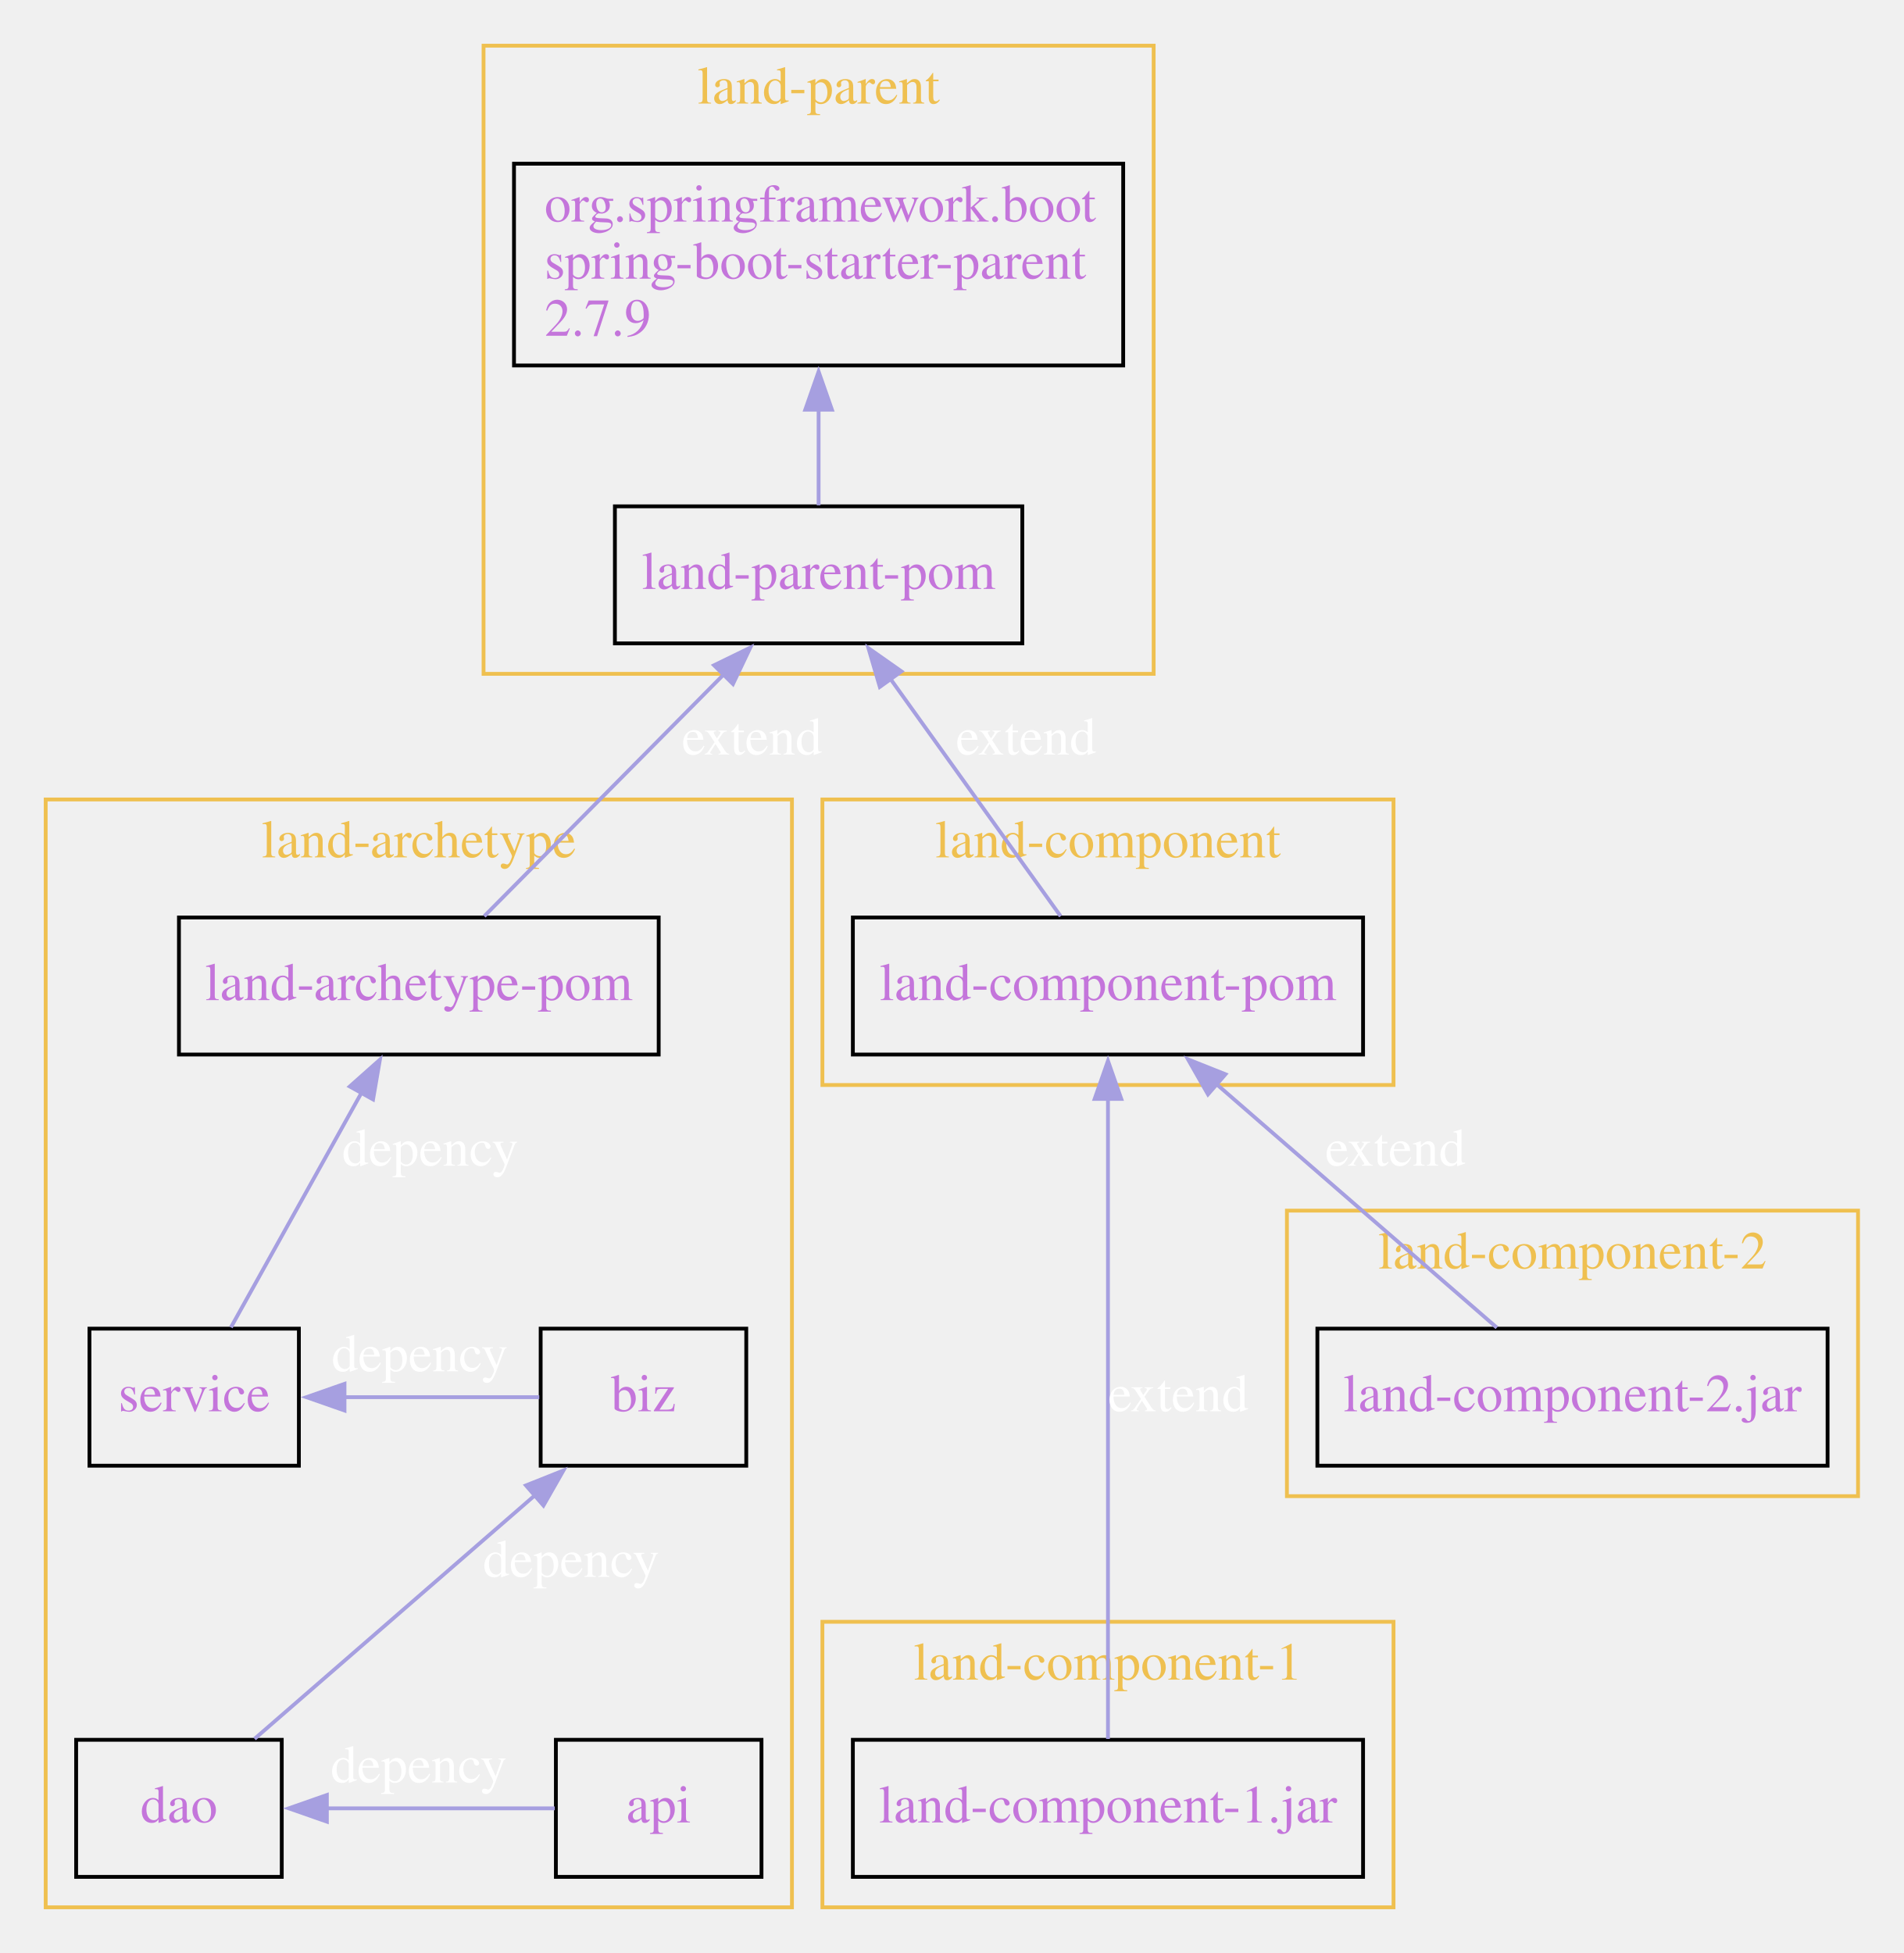
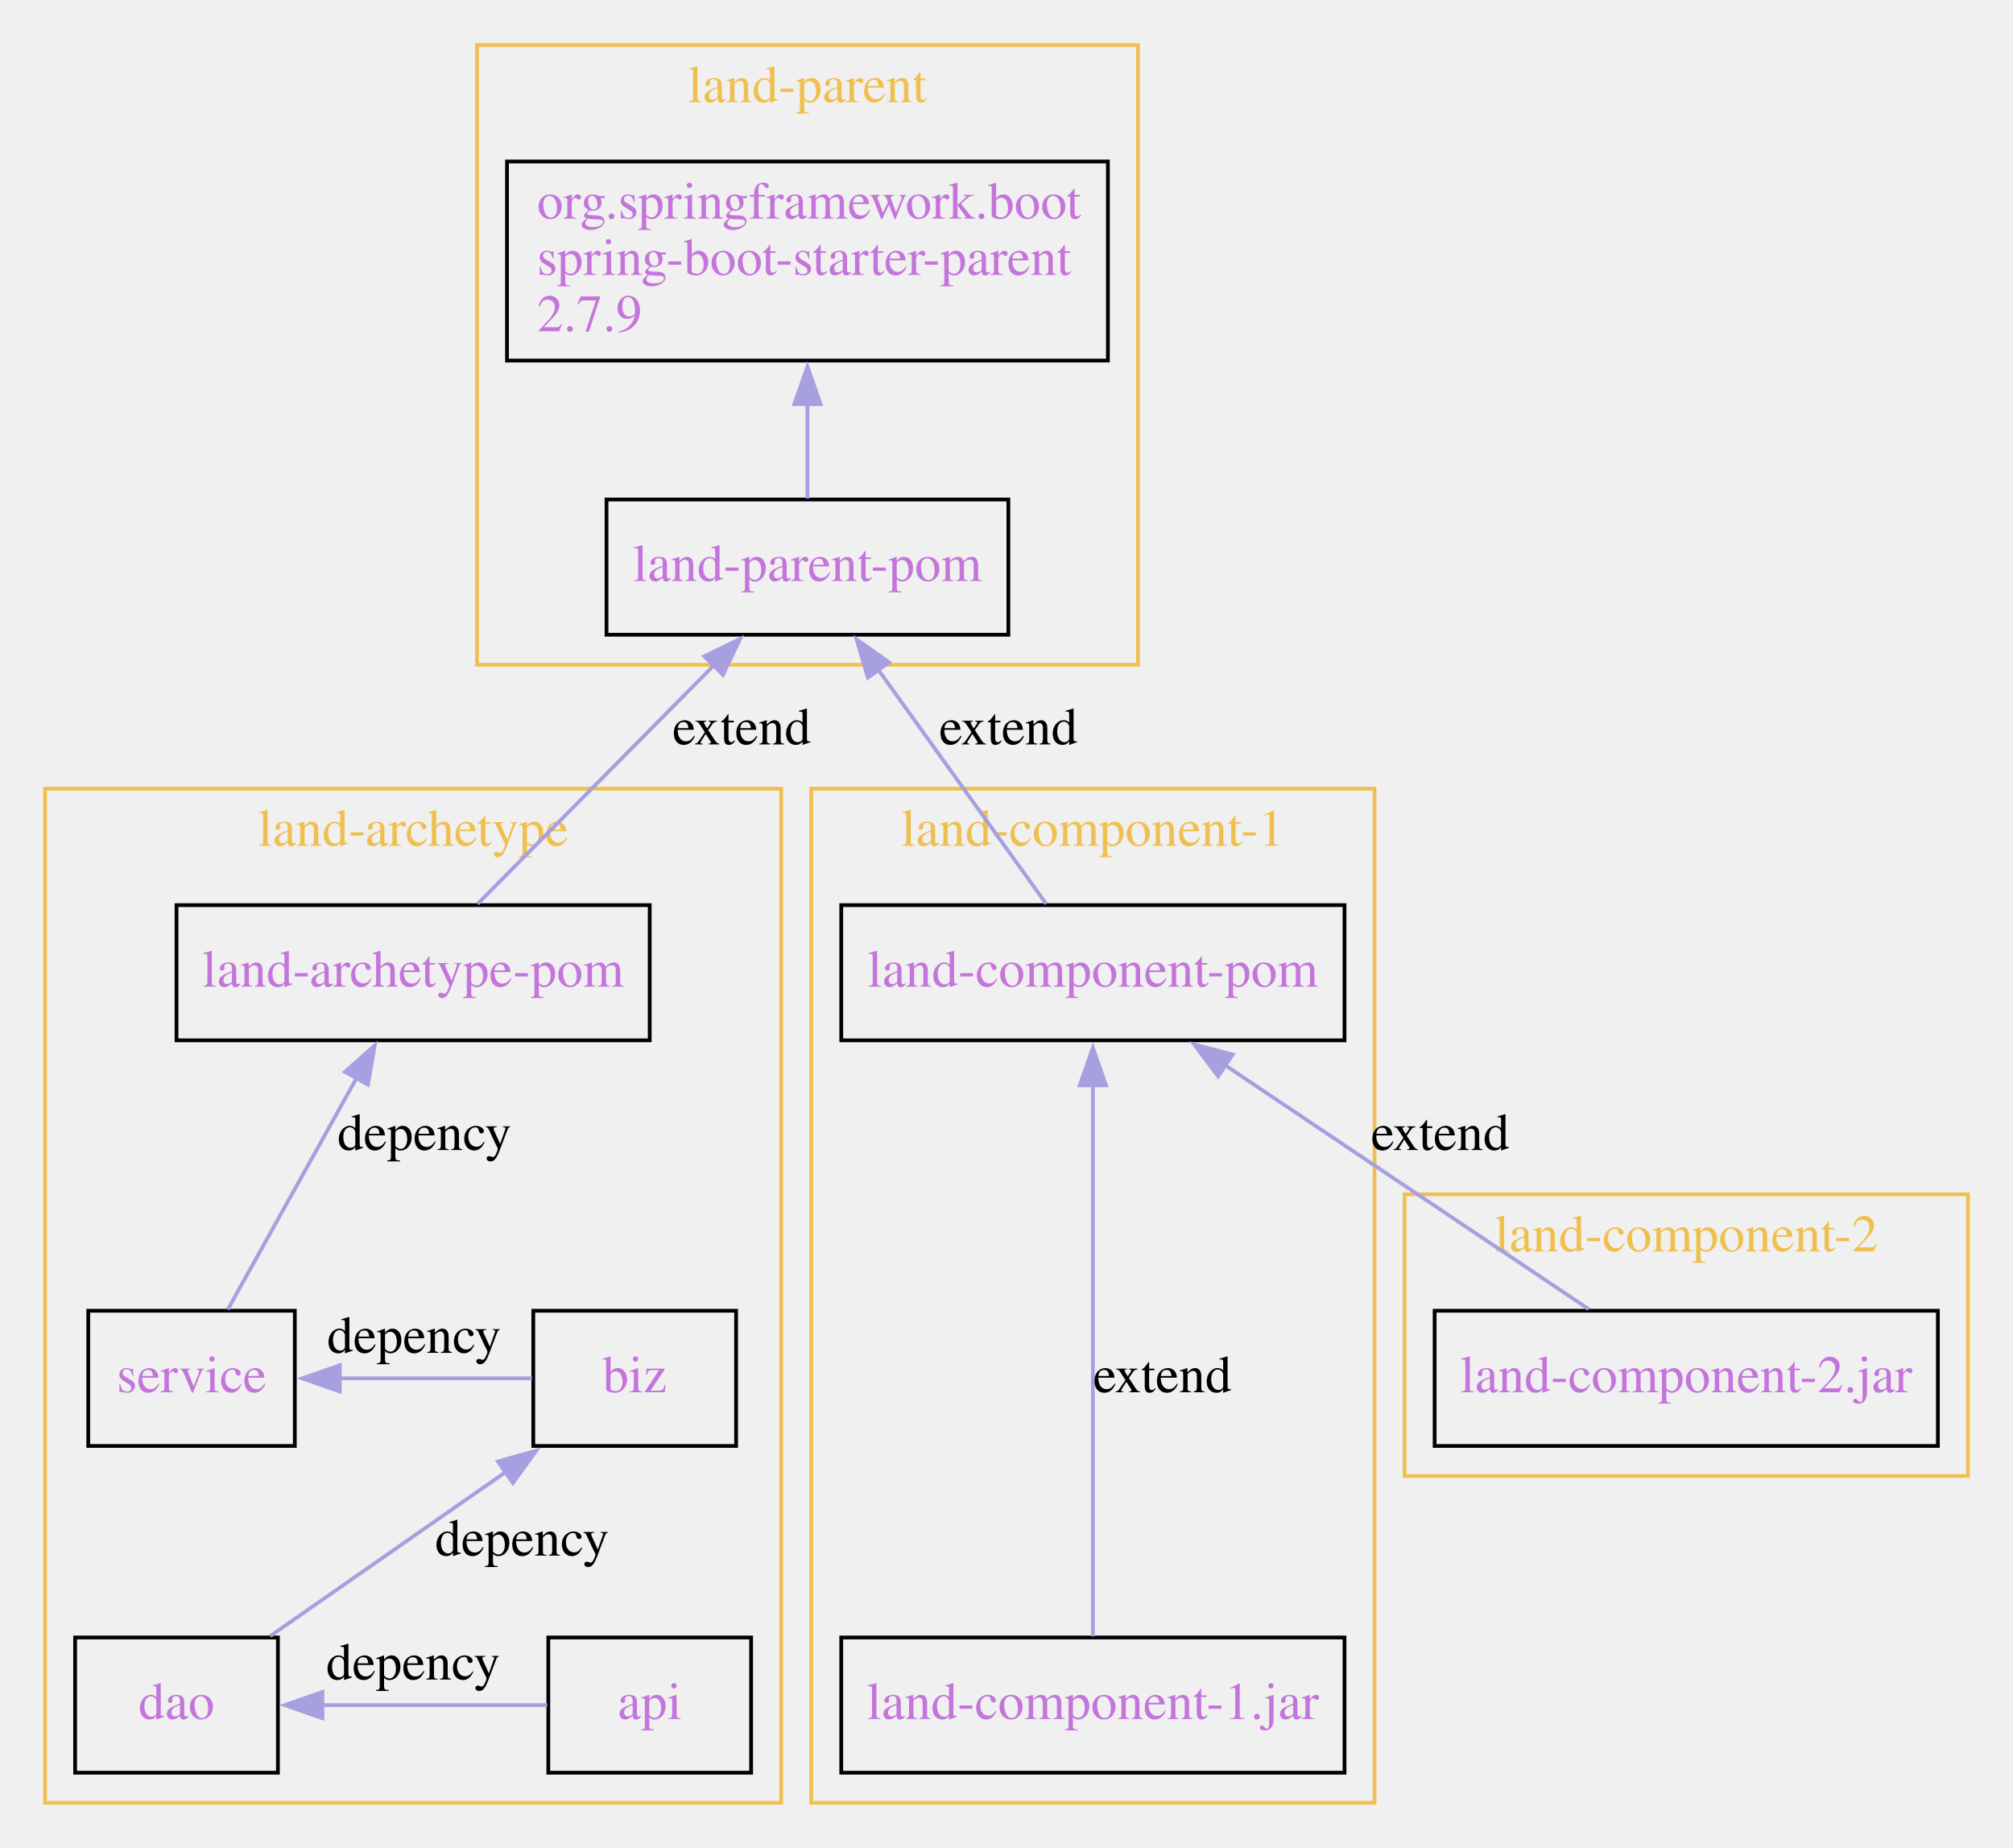
- <svg xmlns="http://www.w3.org/2000/svg" width="500pt" height="513pt" viewBox="0.00 0.00 500.00 513.00">
-   <g id="graph0" class="graph" transform="scale(1 1) rotate(0) translate(4 509)">
+ <svg xmlns="http://www.w3.org/2000/svg" width="536pt" height="492pt" viewBox="0.00 0.00 536.00 492.00">
+   <g id="graph0" class="graph" transform="scale(1 1) rotate(0) translate(4 488)">
+     <g id="clust7" class="cluster">
+       <polygon fill="none" stroke="#efc050" points="212,-8 212,-278 362,-278 362,-8 212,-8" />
+       <text text-anchor="middle" x="287" y="-262.8" font-family="Times,serif" font-size="14.00" fill="#efc050">land-component-1</text>
+     </g>
+     <g id="clust8" class="cluster">
+       <polygon fill="none" stroke="#efc050" points="370,-95 370,-170 520,-170 520,-95 370,-95" />
+       <text text-anchor="middle" x="445" y="-154.8" font-family="Times,serif" font-size="14.00" fill="#efc050">land-component-2</text>
+     </g>
    <g id="clust1" class="cluster">
-       <polygon fill="none" stroke="#efc050" points="8,-8 8,-299 204,-299 204,-8 8,-8" />
-       <text text-anchor="middle" x="106" y="-283.8" font-family="Times,serif" font-size="14.00" fill="#efc050">land-archetype</text>
+       <polygon fill="none" stroke="#efc050" points="8,-8 8,-278 204,-278 204,-8 8,-8" />
+       <text text-anchor="middle" x="106" y="-262.8" font-family="Times,serif" font-size="14.00" fill="#efc050">land-archetype</text>
    </g>
    <g id="clust4" class="cluster">
-       <polygon fill="none" stroke="#efc050" points="123,-332 123,-497 299,-497 299,-332 123,-332" />
-       <text text-anchor="middle" x="211" y="-481.8" font-family="Times,serif" font-size="14.00" fill="#efc050">land-parent</text>
-     </g>
-     <g id="clust6" class="cluster">
-       <polygon fill="none" stroke="#efc050" points="212,-224 212,-299 362,-299 362,-224 212,-224" />
-       <text text-anchor="middle" x="287" y="-283.8" font-family="Times,serif" font-size="14.00" fill="#efc050">land-component</text>
-     </g>
-     <g id="clust7" class="cluster">
-       <polygon fill="none" stroke="#efc050" points="212,-8 212,-83 362,-83 362,-8 212,-8" />
-       <text text-anchor="middle" x="287" y="-67.8" font-family="Times,serif" font-size="14.00" fill="#efc050">land-component-1</text>
-     </g>
-     <g id="clust8" class="cluster">
-       <polygon fill="none" stroke="#efc050" points="334,-116 334,-191 484,-191 484,-116 334,-116" />
-       <text text-anchor="middle" x="409" y="-175.8" font-family="Times,serif" font-size="14.00" fill="#efc050">land-component-2</text>
+       <polygon fill="none" stroke="#efc050" points="123,-311 123,-476 299,-476 299,-311 123,-311" />
+       <text text-anchor="middle" x="211" y="-460.8" font-family="Times,serif" font-size="14.00" fill="#efc050">land-parent</text>
    </g>
    <g id="node1" class="node">
-       <polygon fill="none" stroke="black" points="74.5,-160 19.5,-160 19.5,-124 74.5,-124 74.5,-160" />
-       <text text-anchor="middle" x="47" y="-138.3" font-family="Times,serif" font-size="14.00" fill="#c475db">service</text>
+       <polygon fill="none" stroke="black" points="74.5,-139 19.5,-139 19.5,-103 74.5,-103 74.5,-139" />
+       <text text-anchor="middle" x="47" y="-117.3" font-family="Times,serif" font-size="14.00" fill="#c475db">service</text>
    </g>
    <g id="node3" class="node">
-       <polygon fill="none" stroke="black" points="192,-160 138,-160 138,-124 192,-124 192,-160" />
-       <text text-anchor="middle" x="165" y="-138.3" font-family="Times,serif" font-size="14.00" fill="#c475db">biz</text>
+       <polygon fill="none" stroke="black" points="192,-139 138,-139 138,-103 192,-103 192,-139" />
+       <text text-anchor="middle" x="165" y="-117.3" font-family="Times,serif" font-size="14.00" fill="#c475db">biz</text>
    </g>
    <g id="edge2" class="edge">
-       <path fill="none" stroke="#a69fe0" d="M86.17,-142C103.04,-142 122.35,-142 137.64,-142" />
-       <polygon fill="#a69fe0" stroke="#a69fe0" points="86.48,-138.5 76.48,-142 86.48,-145.5 86.48,-138.5" />
-       <text text-anchor="middle" x="106.25" y="-148.8" font-family="Times,serif" font-size="14.00" fill="white">depency</text>
+       <path fill="none" stroke="#a69fe0" d="M86.17,-121C103.04,-121 122.35,-121 137.64,-121" />
+       <polygon fill="#a69fe0" stroke="#a69fe0" points="86.48,-117.5 76.48,-121 86.48,-124.5 86.48,-117.5" />
+       <text text-anchor="middle" x="106.25" y="-127.8" font-family="Times,serif" font-size="14.00">depency</text>
    </g>
    <g id="node2" class="node">
-       <polygon fill="none" stroke="black" points="169,-268 43,-268 43,-232 169,-232 169,-268" />
-       <text text-anchor="middle" x="106" y="-246.3" font-family="Times,serif" font-size="14.00" fill="#c475db">land-archetype-pom</text>
+       <polygon fill="none" stroke="black" points="169,-247 43,-247 43,-211 169,-211 169,-247" />
+       <text text-anchor="middle" x="106" y="-225.3" font-family="Times,serif" font-size="14.00" fill="#c475db">land-archetype-pom</text>
    </g>
    <g id="edge1" class="edge">
-       <path fill="none" stroke="#a69fe0" d="M90.93,-221.93C80.15,-202.55 65.95,-177.04 56.65,-160.34" />
-       <polygon fill="#a69fe0" stroke="#a69fe0" points="87.86,-223.61 95.78,-230.65 93.98,-220.21 87.86,-223.61" />
-       <text text-anchor="middle" x="109" y="-202.8" font-family="Times,serif" font-size="14.00" fill="white">depency</text>
+       <path fill="none" stroke="#a69fe0" d="M90.93,-200.93C80.15,-181.55 65.95,-156.04 56.65,-139.34" />
+       <polygon fill="#a69fe0" stroke="#a69fe0" points="87.86,-202.61 95.78,-209.65 93.98,-199.21 87.86,-202.61" />
+       <text text-anchor="middle" x="109" y="-181.8" font-family="Times,serif" font-size="14.00">depency</text>
    </g>
    <g id="node4" class="node">
      <polygon fill="none" stroke="black" points="70,-52 16,-52 16,-16 70,-16 70,-52" />
      <text text-anchor="middle" x="43" y="-30.3" font-family="Times,serif" font-size="14.00" fill="#c475db">dao</text>
    </g>
    <g id="edge3" class="edge">
-       <path fill="none" stroke="#a69fe0" d="M136.61,-116.33C113.99,-96.68 82.89,-69.66 62.86,-52.26" />
-       <polygon fill="#a69fe0" stroke="#a69fe0" points="134.14,-118.82 143.98,-122.74 138.73,-113.54 134.14,-118.82" />
-       <text text-anchor="middle" x="146" y="-94.8" font-family="Times,serif" font-size="14.00" fill="white">depency</text>
+       <path fill="none" stroke="#a69fe0" d="M130.66,-96.07C110.71,-82.18 86.03,-64.98 67.95,-52.38" />
+       <polygon fill="#a69fe0" stroke="#a69fe0" points="128.57,-98.88 138.78,-101.73 132.57,-93.14 128.57,-98.88" />
+       <text text-anchor="middle" x="135" y="-73.8" font-family="Times,serif" font-size="14.00">depency</text>
    </g>
    <g id="node5" class="node">
      <polygon fill="none" stroke="black" points="196,-52 142,-52 142,-16 196,-16 196,-52" />
      <text text-anchor="middle" x="169" y="-30.3" font-family="Times,serif" font-size="14.00" fill="#c475db">api</text>
    </g>
    <g id="edge4" class="edge">
      <path fill="none" stroke="#a69fe0" d="M81.59,-34C101.03,-34 124.14,-34 141.71,-34" />
      <polygon fill="#a69fe0" stroke="#a69fe0" points="81.85,-30.5 71.85,-34 81.85,-37.5 81.85,-30.5" />
-       <text text-anchor="middle" x="106" y="-40.8" font-family="Times,serif" font-size="14.00" fill="white">depency</text>
+       <text text-anchor="middle" x="106" y="-40.8" font-family="Times,serif" font-size="14.00">depency</text>
    </g>
    <g id="node6" class="node">
-       <polygon fill="none" stroke="black" points="291,-466 131,-466 131,-413 291,-413 291,-466" />
-       <text text-anchor="start" x="139" y="-450.8" font-family="Times,serif" font-size="14.00" fill="#c475db">org.springframework.boot</text>
-       <text text-anchor="start" x="139" y="-435.8" font-family="Times,serif" font-size="14.00" fill="#c475db">spring-boot-starter-parent</text>
-       <text text-anchor="start" x="139" y="-420.8" font-family="Times,serif" font-size="14.00" fill="#c475db">2.7.9</text>
+       <polygon fill="none" stroke="black" points="291,-445 131,-445 131,-392 291,-392 291,-445" />
+       <text text-anchor="start" x="139" y="-429.8" font-family="Times,serif" font-size="14.00" fill="#c475db">org.springframework.boot</text>
+       <text text-anchor="start" x="139" y="-414.8" font-family="Times,serif" font-size="14.00" fill="#c475db">spring-boot-starter-parent</text>
+       <text text-anchor="start" x="139" y="-399.8" font-family="Times,serif" font-size="14.00" fill="#c475db">2.7.9</text>
    </g>
    <g id="node7" class="node">
-       <polygon fill="none" stroke="black" points="264.5,-376 157.5,-376 157.5,-340 264.5,-340 264.5,-376" />
-       <text text-anchor="middle" x="211" y="-354.3" font-family="Times,serif" font-size="14.00" fill="#c475db">land-parent-pom</text>
+       <polygon fill="none" stroke="black" points="264.5,-355 157.5,-355 157.5,-319 264.5,-319 264.5,-355" />
+       <text text-anchor="middle" x="211" y="-333.3" font-family="Times,serif" font-size="14.00" fill="#c475db">land-parent-pom</text>
    </g>
    <g id="edge5" class="edge">
-       <path fill="none" stroke="#a69fe0" d="M211,-401.55C211,-392.72 211,-383.7 211,-376.26" />
-       <polygon fill="#a69fe0" stroke="#a69fe0" points="207.5,-401.39 211,-411.39 214.5,-401.39 207.5,-401.39" />
+       <path fill="none" stroke="#a69fe0" d="M211,-380.55C211,-371.72 211,-362.7 211,-355.26" />
+       <polygon fill="#a69fe0" stroke="#a69fe0" points="207.5,-380.39 211,-390.39 214.5,-380.39 207.5,-380.39" />
    </g>
    <g id="edge6" class="edge">
-       <path fill="none" stroke="#a69fe0" d="M186.03,-331.79C166.64,-312.22 140.26,-285.58 123.18,-268.34" />
-       <polygon fill="#a69fe0" stroke="#a69fe0" points="183.54,-334.25 193.06,-338.89 188.51,-329.33 183.54,-334.25" />
-       <text text-anchor="middle" x="193.5" y="-310.8" font-family="Times,serif" font-size="14.00" fill="white">extend</text>
+       <path fill="none" stroke="#a69fe0" d="M186.03,-310.79C166.64,-291.22 140.26,-264.58 123.18,-247.34" />
+       <polygon fill="#a69fe0" stroke="#a69fe0" points="183.54,-313.25 193.06,-317.89 188.51,-308.33 183.54,-313.25" />
+       <text text-anchor="middle" x="193.5" y="-289.8" font-family="Times,serif" font-size="14.00">extend</text>
    </g>
    <g id="node8" class="node">
-       <polygon fill="none" stroke="black" points="354,-268 220,-268 220,-232 354,-232 354,-268" />
-       <text text-anchor="middle" x="287" y="-246.3" font-family="Times,serif" font-size="14.00" fill="#c475db">land-component-pom</text>
+       <polygon fill="none" stroke="black" points="354,-247 220,-247 220,-211 354,-211 354,-247" />
+       <text text-anchor="middle" x="287" y="-225.3" font-family="Times,serif" font-size="14.00" fill="#c475db">land-component-pom</text>
    </g>
    <g id="edge7" class="edge">
-       <path fill="none" stroke="#a69fe0" d="M229.83,-330.73C243.79,-311.26 262.43,-285.27 274.57,-268.34" />
-       <polygon fill="#a69fe0" stroke="#a69fe0" points="227.08,-328.57 224.09,-338.74 232.76,-332.65 227.08,-328.57" />
-       <text text-anchor="middle" x="265.5" y="-310.8" font-family="Times,serif" font-size="14.00" fill="white">extend</text>
+       <path fill="none" stroke="#a69fe0" d="M229.83,-309.73C243.79,-290.26 262.43,-264.27 274.57,-247.34" />
+       <polygon fill="#a69fe0" stroke="#a69fe0" points="227.08,-307.57 224.09,-317.74 232.76,-311.65 227.08,-307.57" />
+       <text text-anchor="middle" x="264.5" y="-289.8" font-family="Times,serif" font-size="14.00">extend</text>
    </g>
    <g id="node9" class="node">
      <polygon fill="none" stroke="black" points="354,-52 220,-52 220,-16 354,-16 354,-52" />
      <text text-anchor="middle" x="287" y="-30.3" font-family="Times,serif" font-size="14.00" fill="#c475db">land-component-1.jar</text>
    </g>
    <g id="edge8" class="edge">
-       <path fill="none" stroke="#a69fe0" d="M287,-220.57C287,-175.5 287,-89.01 287,-52.23" />
-       <polygon fill="#a69fe0" stroke="#a69fe0" points="283.5,-220.34 287,-230.34 290.5,-220.34 283.5,-220.34" />
-       <text text-anchor="middle" x="305.5" y="-138.3" font-family="Times,serif" font-size="14.00" fill="white">extend</text>
+       <path fill="none" stroke="#a69fe0" d="M287,-199.27C287,-158.61 287,-85.52 287,-52.29" />
+       <polygon fill="#a69fe0" stroke="#a69fe0" points="283.5,-199.02 287,-209.02 290.5,-199.02 283.5,-199.02" />
+       <text text-anchor="middle" x="305.5" y="-117.3" font-family="Times,serif" font-size="14.00">extend</text>
    </g>
    <g id="node10" class="node">
-       <polygon fill="none" stroke="black" points="476,-160 342,-160 342,-124 476,-124 476,-160" />
-       <text text-anchor="middle" x="409" y="-138.3" font-family="Times,serif" font-size="14.00" fill="#c475db">land-component-2.jar</text>
+       <polygon fill="none" stroke="black" points="512,-139 378,-139 378,-103 512,-103 512,-139" />
+       <text text-anchor="middle" x="445" y="-117.3" font-family="Times,serif" font-size="14.00" fill="#c475db">land-component-2.jar</text>
    </g>
    <g id="edge9" class="edge">
-       <path fill="none" stroke="#a69fe0" d="M315.39,-224.33C338.01,-204.68 369.11,-177.66 389.14,-160.26" />
-       <polygon fill="#a69fe0" stroke="#a69fe0" points="313.27,-221.54 308.02,-230.74 317.86,-226.82 313.27,-221.54" />
-       <text text-anchor="middle" x="362.5" y="-202.8" font-family="Times,serif" font-size="14.00" fill="white">extend</text>
+       <path fill="none" stroke="#a69fe0" d="M322.19,-204.39C351.51,-184.72 392.6,-157.16 419.01,-139.44" />
+       <polygon fill="#a69fe0" stroke="#a69fe0" points="320.35,-201.41 313.99,-209.89 324.25,-207.23 320.35,-201.41" />
+       <text text-anchor="middle" x="379.5" y="-181.8" font-family="Times,serif" font-size="14.00">extend</text>
    </g>
  </g>
</svg>
